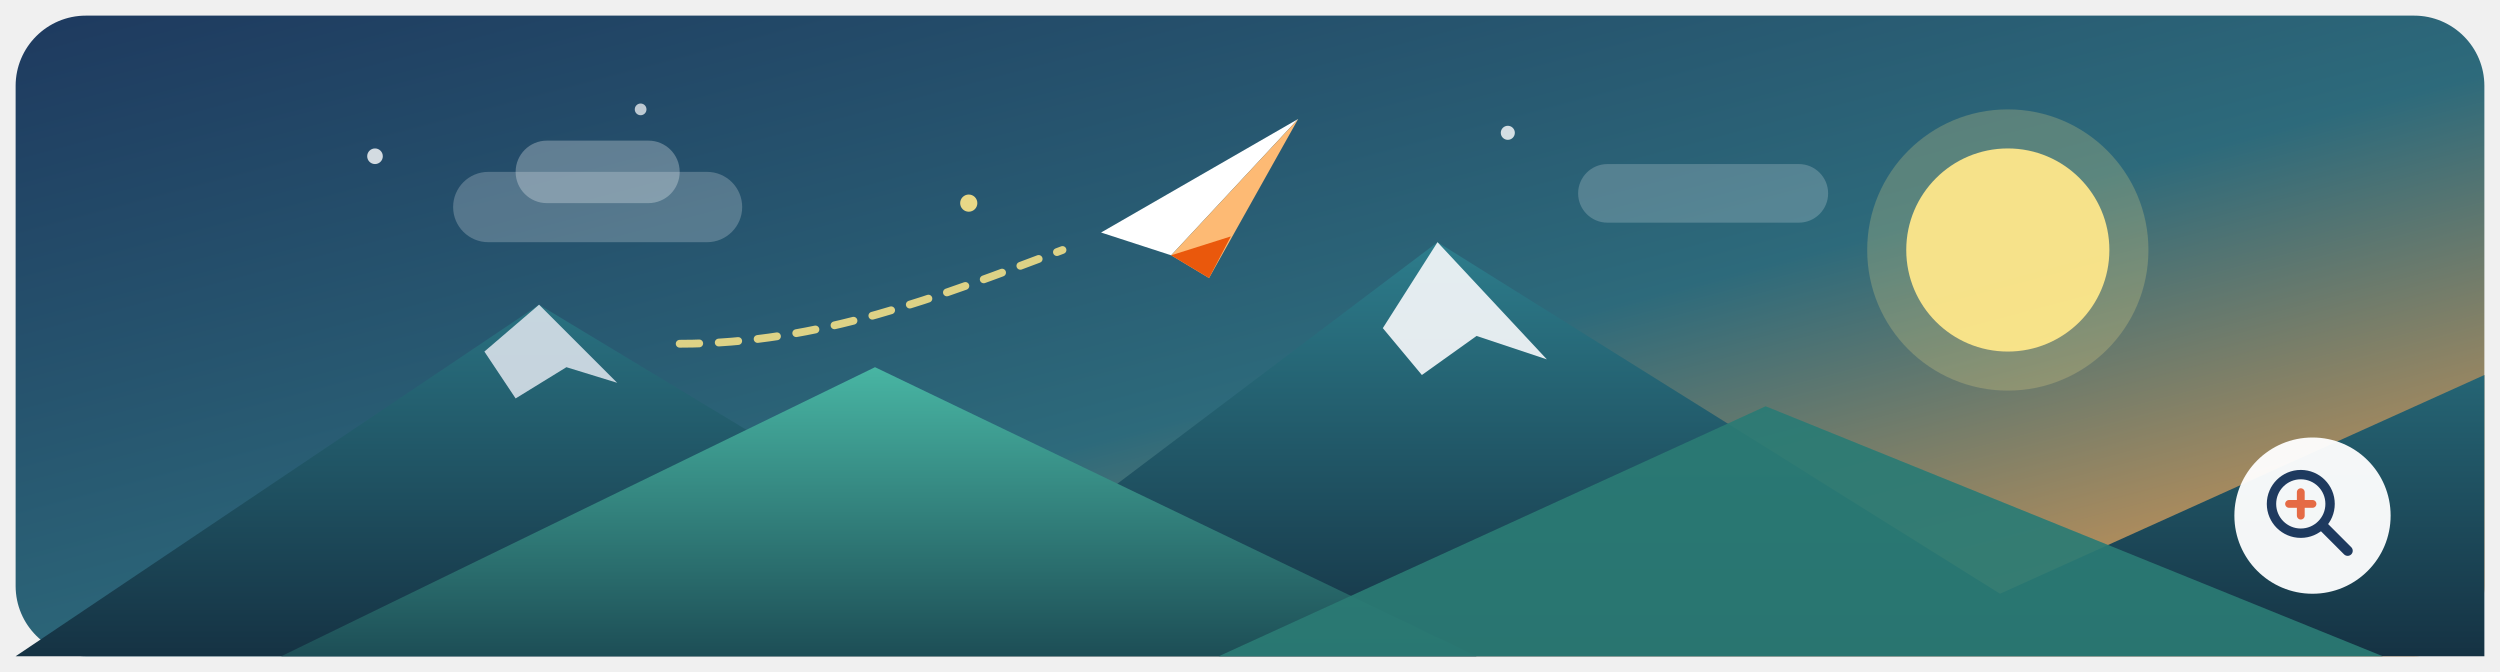
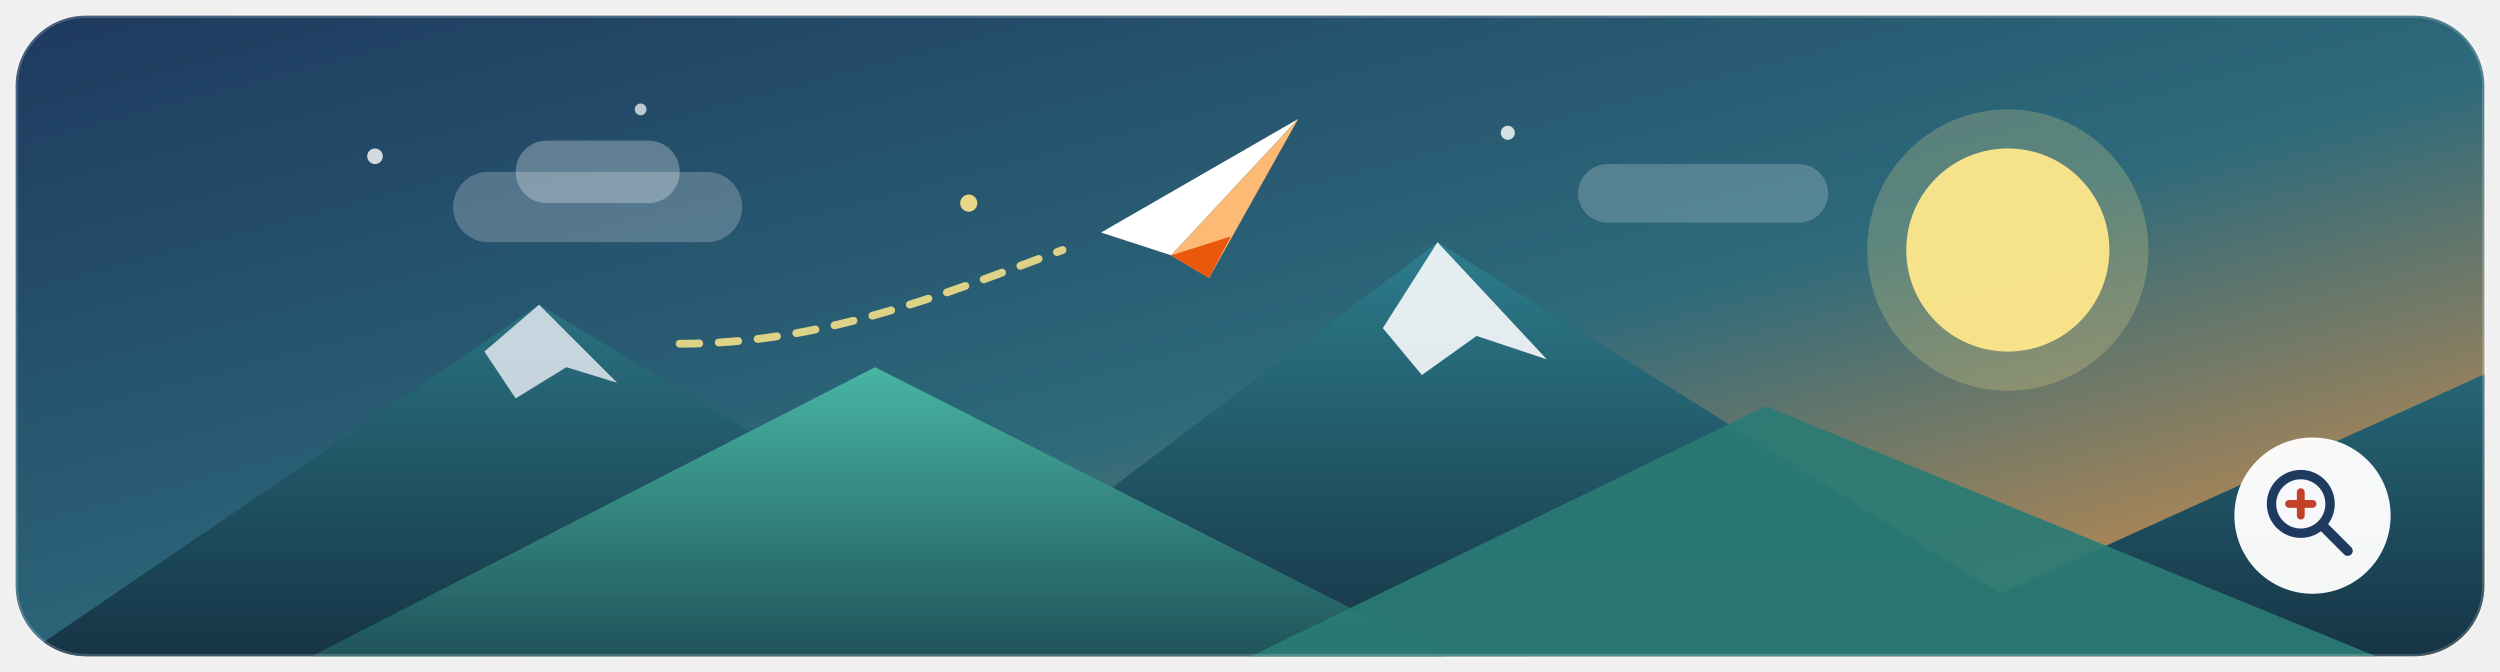
<svg xmlns="http://www.w3.org/2000/svg" width="640" height="172" viewBox="0 0 640 172">
  <defs>
+     <clipPath id="cardClip">
+       <rect x="4" y="4" width="632" height="164" rx="18" />
+     </clipPath>
    <linearGradient id="sky" x1="0" y1="0" x2="1" y2="1">
      <stop offset="0%" stop-color="#1E3A5F" />
      <stop offset="55%" stop-color="#2D6A7B" />
-       <stop offset="100%" stop-color="#F29E4C" />
+       <stop offset="100%" stop-color="#E79346" />
    </linearGradient>
    <linearGradient id="peak1" x1="0" y1="0" x2="0" y2="1">
      <stop offset="0%" stop-color="#48B5A3" />
      <stop offset="100%" stop-color="#1D4E56" />
    </linearGradient>
    <linearGradient id="peak2" x1="0" y1="0" x2="0" y2="1">
      <stop offset="0%" stop-color="#2D7D8C" />
      <stop offset="100%" stop-color="#153243" />
    </linearGradient>
  </defs>
-   <rect x="4" y="4" width="632" height="164" rx="18" fill="url(#sky)" />
-   <circle cx="96" cy="40" r="2" fill="#FFFFFF" opacity="0.8" />
-   <circle cx="164" cy="28" r="1.5" fill="#FFFFFF" opacity="0.7" />
-   <circle cx="248" cy="52" r="2.2" fill="#FDE68A" opacity="0.9" />
-   <circle cx="386" cy="34" r="1.8" fill="#FFFFFF" opacity="0.8" />
-   <circle cx="514" cy="64" r="26" fill="#FDE68A" opacity="0.95" />
-   <circle cx="514" cy="64" r="36" fill="#FDE68A" opacity="0.22" />
-   <rect x="116" y="44" width="74" height="18" rx="9" fill="#FFFFFF" opacity="0.22" />
-   <rect x="132" y="36" width="42" height="16" rx="8" fill="#FFFFFF" opacity="0.28" />
-   <rect x="404" y="42" width="64" height="15" rx="7.5" fill="#FFFFFF" opacity="0.20" />
-   <path d="M4 168 L138 78 L254 148 L368 62 L512 152 L636 96 L636 168 Z" fill="url(#peak2)" />
-   <path d="M368 62 L396 92 L378 86 L364 96 L354 84 Z" fill="#F8FAFC" opacity="0.9" />
-   <path d="M138 78 L158 98 L145 94 L132 102 L124 90 Z" fill="#E2E8F0" opacity="0.85" />
-   <path d="M72 168 L224 94 L378 168 Z" fill="url(#peak1)" />
-   <path d="M312 168 L452 104 L610 168 Z" fill="#2A7B74" opacity="0.92" />
-   <g transform="translate(278 44) rotate(-14)">
-     <polygon points="0,16 56,0 16,26" fill="#FFFFFF" />
-     <polygon points="16,26 56,0 24,34" fill="#FDBA74" />
-     <polygon points="16,26 24,34 32,25" fill="#EA580C" />
+   <g clip-path="url(#cardClip)">
+     <rect x="4" y="4" width="632" height="164" fill="url(#sky)" />
+     <circle cx="96" cy="40" r="2" fill="#FFFFFF" opacity="0.8" />
+     <circle cx="164" cy="28" r="1.5" fill="#FFFFFF" opacity="0.7" />
+     <circle cx="248" cy="52" r="2.2" fill="#FDE68A" opacity="0.9" />
+     <circle cx="386" cy="34" r="1.8" fill="#FFFFFF" opacity="0.8" />
+     <circle cx="514" cy="64" r="26" fill="#FDE68A" opacity="0.95" />
+     <circle cx="514" cy="64" r="36" fill="#FDE68A" opacity="0.22" />
+     <rect x="116" y="44" width="74" height="18" rx="9" fill="#FFFFFF" opacity="0.22" />
+     <rect x="132" y="36" width="42" height="16" rx="8" fill="#FFFFFF" opacity="0.28" />
+     <rect x="404" y="42" width="64" height="15" rx="7.5" fill="#FFFFFF" opacity="0.20" />
+     <path d="M0 172 L138 78 L254 148 L368 62 L512 152 L640 94 L640 172 Z" fill="url(#peak2)" />
+     <path d="M368 62 L396 92 L378 86 L364 96 L354 84 Z" fill="#F8FAFC" opacity="0.9" />
+     <path d="M138 78 L158 98 L145 94 L132 102 L124 90 Z" fill="#E2E8F0" opacity="0.85" />
+     <path d="M72 172 L224 94 L378 172 Z" fill="url(#peak1)" />
+     <path d="M312 172 L452 104 L618 172 Z" fill="#2A7B74" opacity="0.92" />
+     <g transform="translate(278 44) rotate(-14)">
+       <polygon points="0,16 56,0 16,26" fill="#FFFFFF" />
+       <polygon points="16,26 56,0 24,34" fill="#FDBA74" />
+       <polygon points="16,26 24,34 32,25" fill="#EA580C" />
+     </g>
+     <path d="M174 88 C210 88, 240 76, 272 64" fill="none" stroke="#FDE68A" stroke-width="2" stroke-dasharray="5 5" stroke-linecap="round" opacity="0.85" />
+     <circle cx="592" cy="132" r="20" fill="#FFFFFF" opacity="0.96" />
+     <circle cx="589" cy="129" r="7.5" fill="none" stroke="#1E3A5F" stroke-width="2.4" />
+     <line x1="594.5" y1="134.5" x2="601" y2="141" stroke="#1E3A5F" stroke-width="2.6" stroke-linecap="round" />
+     <line x1="586" y1="129" x2="592" y2="129" stroke="#C24128" stroke-width="2" stroke-linecap="round" />
+     <line x1="589" y1="126" x2="589" y2="132" stroke="#C24128" stroke-width="2" stroke-linecap="round" />
  </g>
-   <path d="M174 88 C210 88, 240 76, 272 64" fill="none" stroke="#FDE68A" stroke-width="2" stroke-dasharray="5 5" stroke-linecap="round" opacity="0.85" />
-   <circle cx="592" cy="132" r="20" fill="#FFFFFF" opacity="0.95" />
-   <circle cx="589" cy="129" r="7.5" fill="none" stroke="#1E3A5F" stroke-width="2.4" />
-   <line x1="594.5" y1="134.5" x2="601" y2="141" stroke="#1E3A5F" stroke-width="2.6" stroke-linecap="round" />
-   <line x1="586" y1="129" x2="592" y2="129" stroke="#E56B45" stroke-width="2" stroke-linecap="round" />
-   <line x1="589" y1="126" x2="589" y2="132" stroke="#E56B45" stroke-width="2" stroke-linecap="round" />
+   <rect x="4" y="4" width="632" height="164" rx="18" fill="none" stroke="#FFFFFF" stroke-opacity="0.18" stroke-width="1.2" />
</svg>
